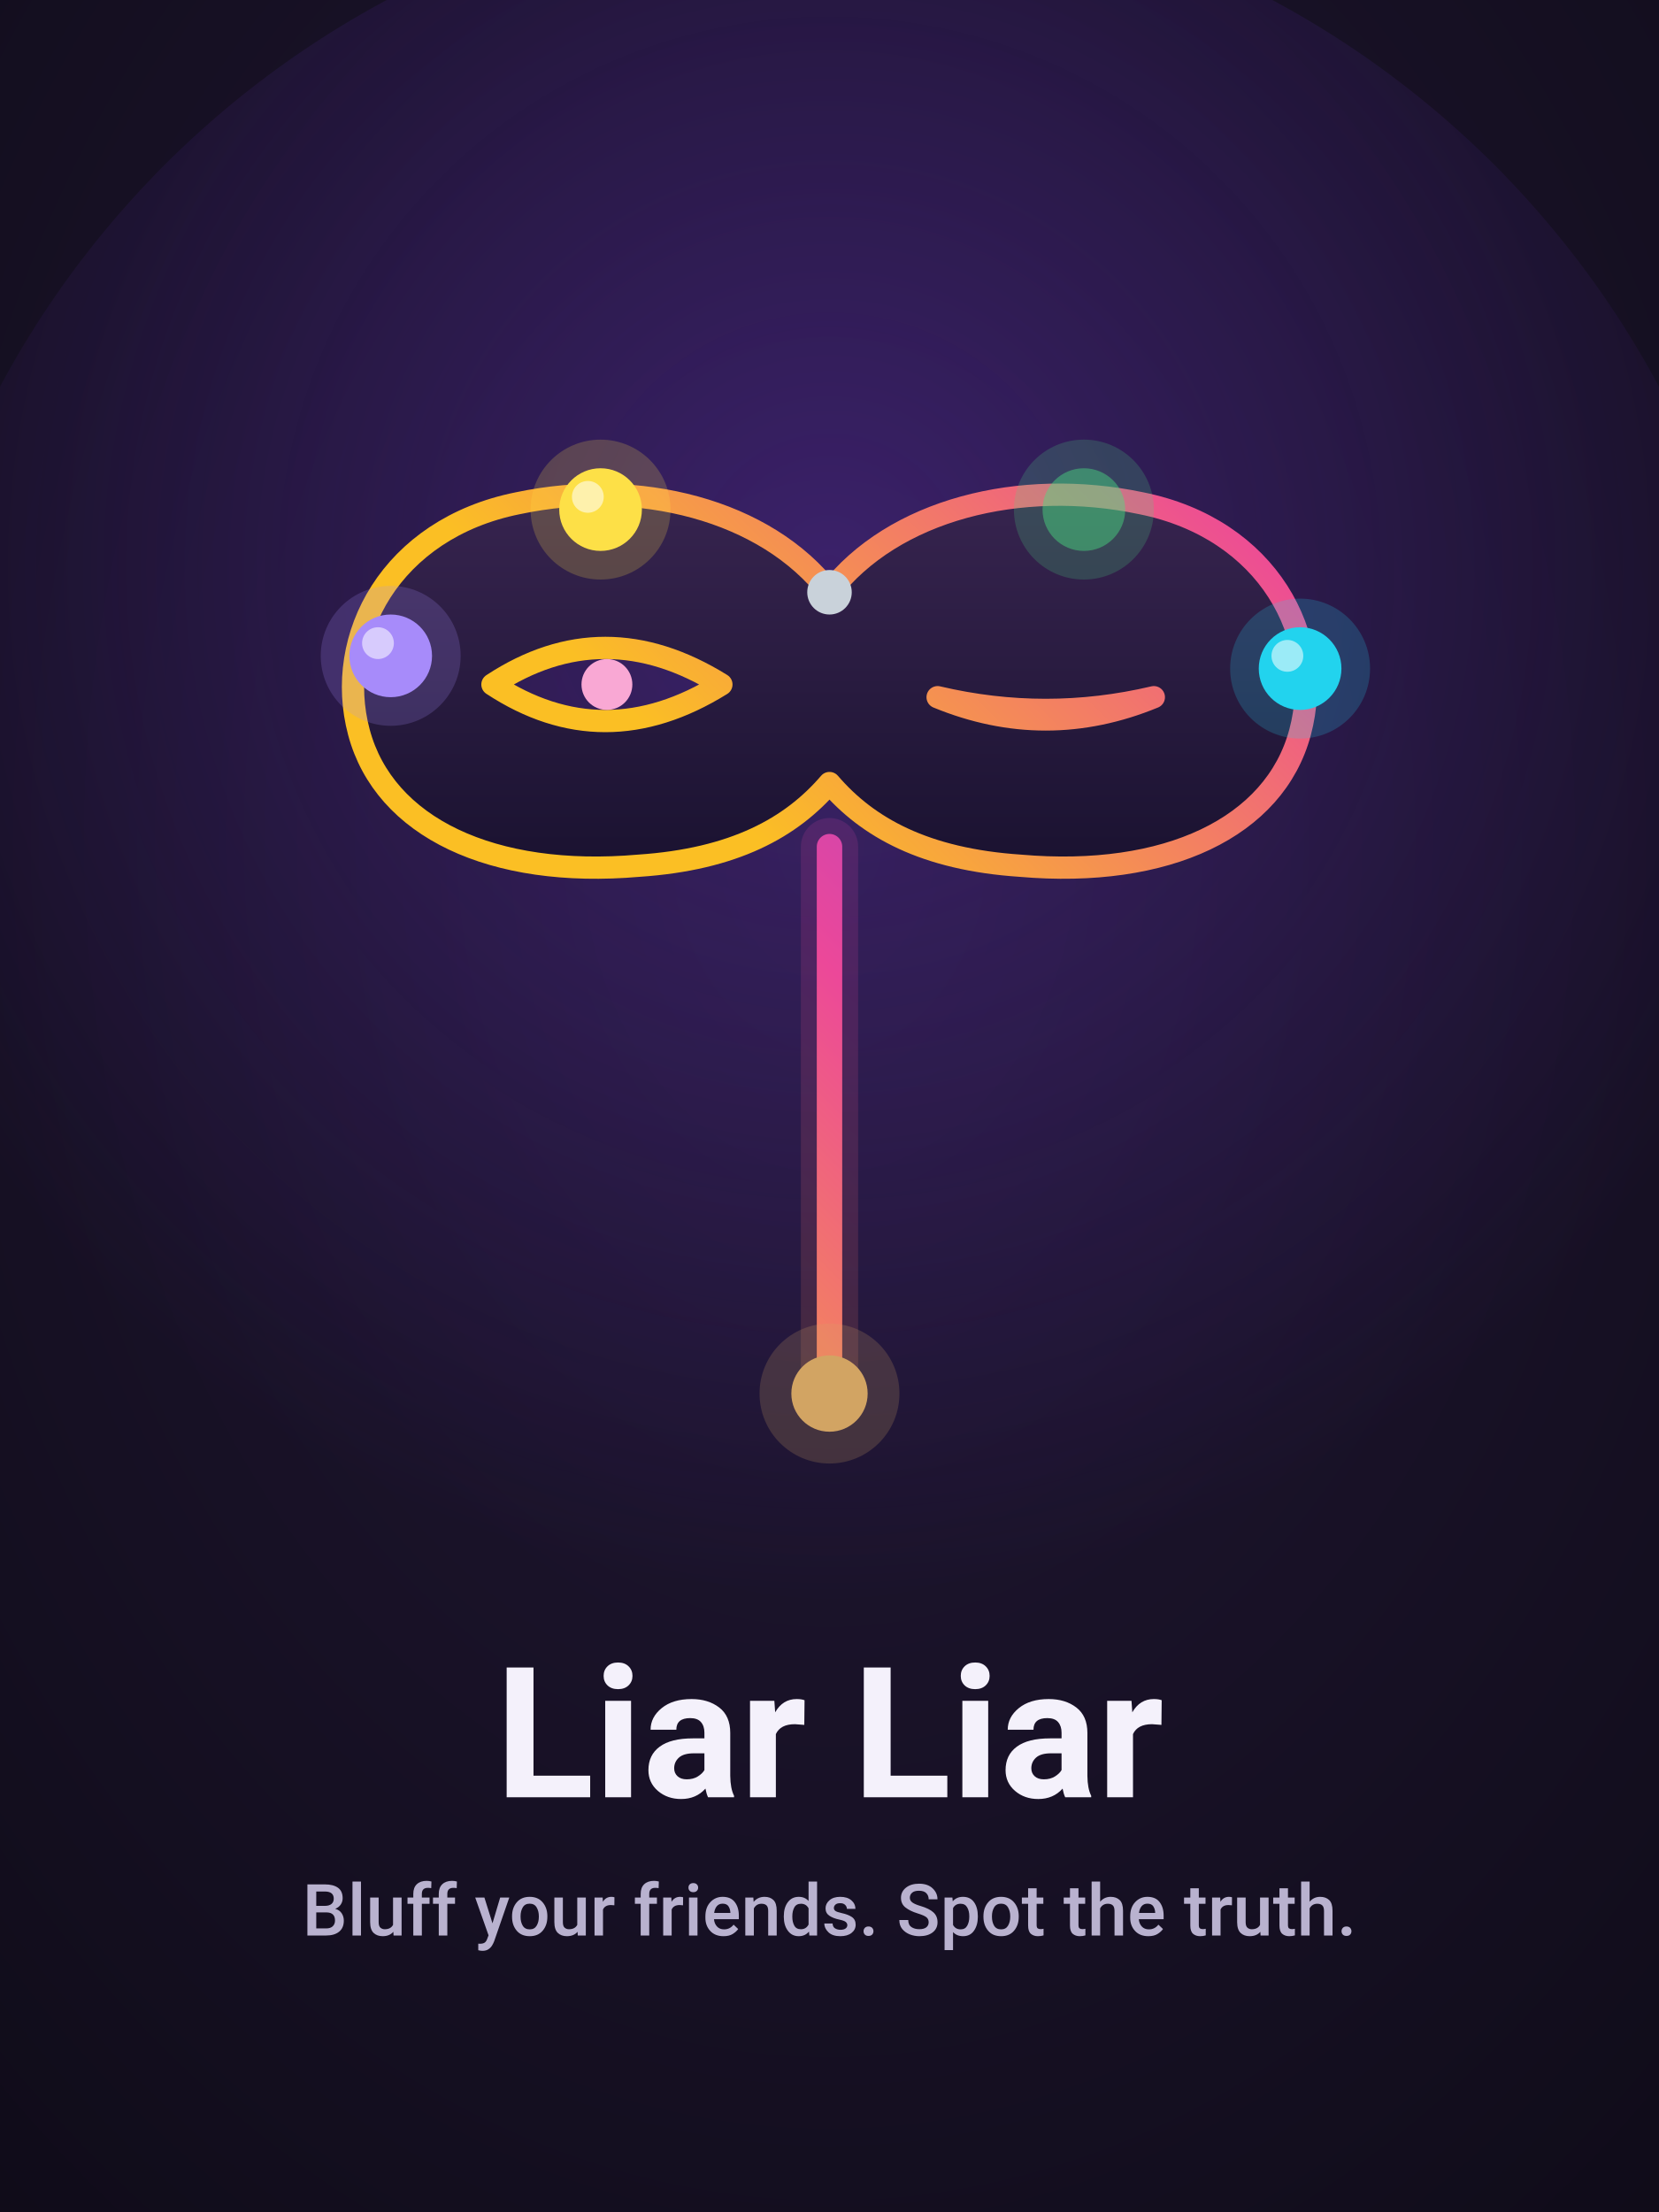
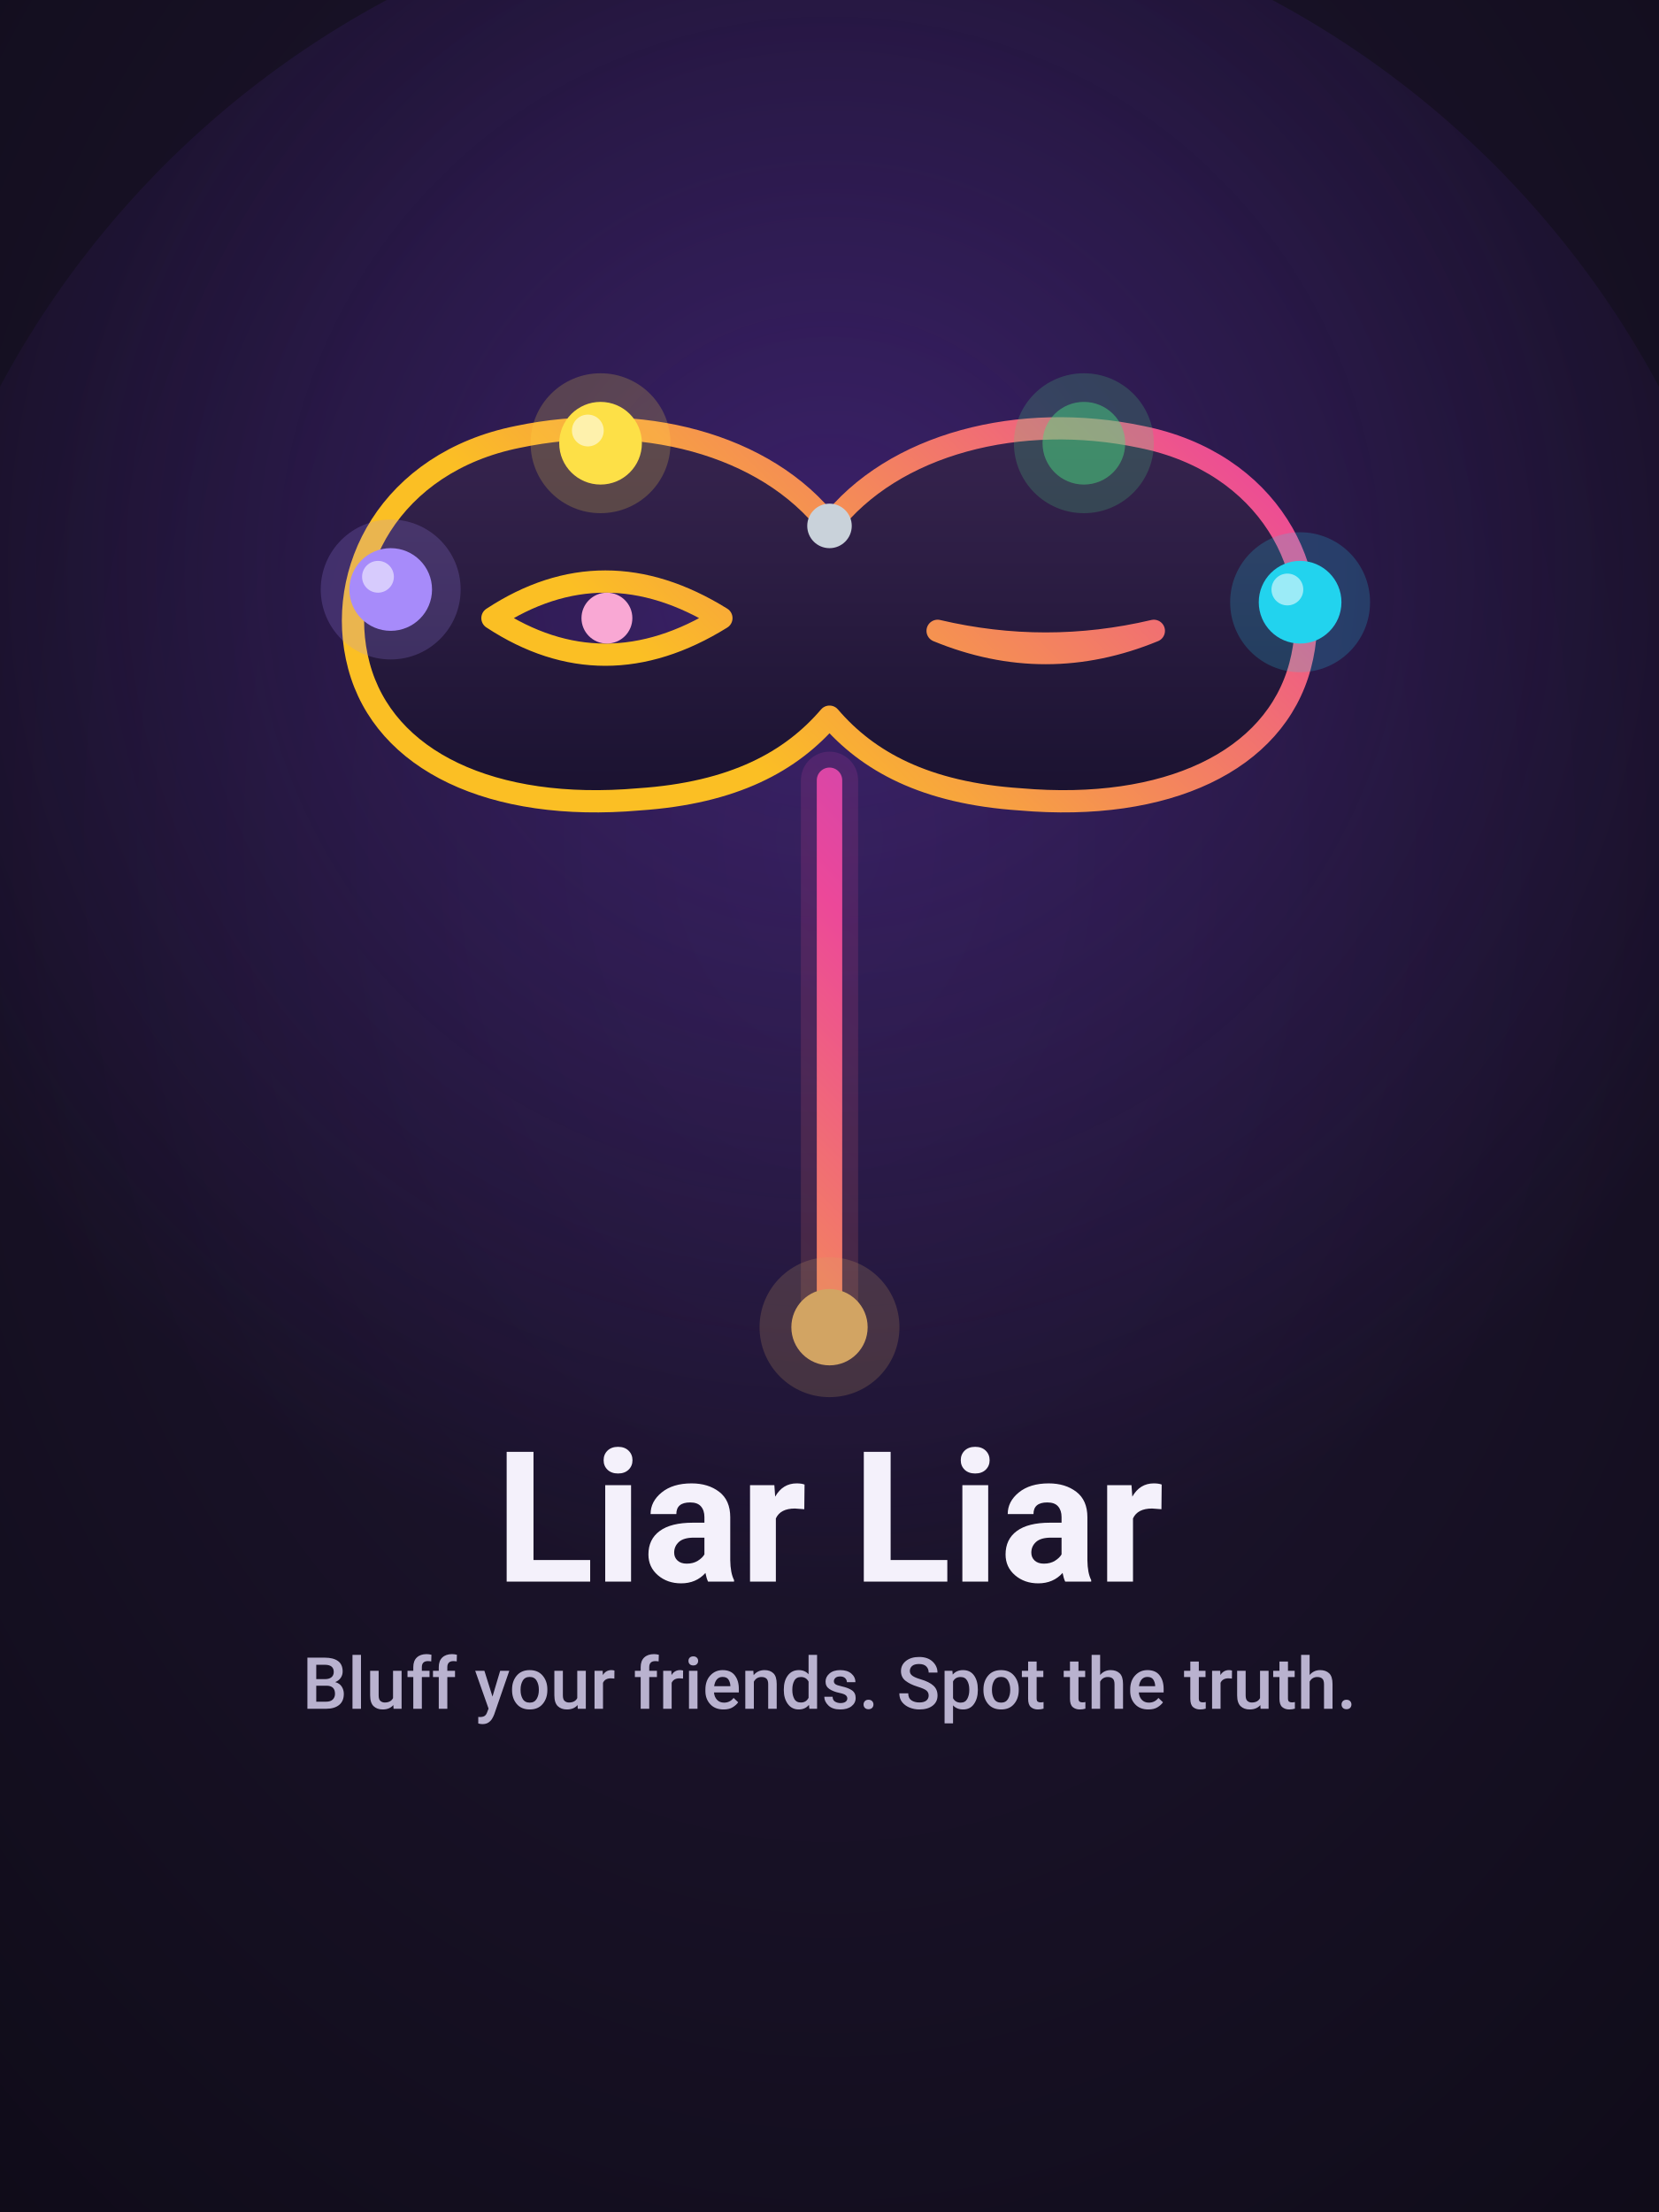
<svg xmlns="http://www.w3.org/2000/svg" viewBox="0 0 600 800" width="600" height="800" role="img" aria-label="Branch out Liar Liar">
  <defs>
    <linearGradient id="hllp-spark" gradientUnits="userSpaceOnUse" x1="360" y1="380" x2="620" y2="120">
      <stop offset="0" stop-color="#FBBF24" />
      <stop offset="0.5" stop-color="#EC4899" />
      <stop offset="1" stop-color="#7C3AED" />
    </linearGradient>
    <radialGradient id="hllp-bg" cx="0.5" cy="0.38" r="0.9">
      <stop offset="0" stop-color="#221836" />
      <stop offset="1" stop-color="#0d0a15" />
    </radialGradient>
    <radialGradient id="hllp-glow" cx="0.5" cy="0.36" r="0.55">
      <stop offset="0" stop-color="#7C3AED" stop-opacity="0.30" />
      <stop offset="1" stop-color="#7C3AED" stop-opacity="0" />
    </radialGradient>
    <linearGradient id="hllp-face" x1="0" y1="0" x2="0" y2="1">
      <stop offset="0" stop-color="#37244f" />
      <stop offset="1" stop-color="#1a1230" />
    </linearGradient>
  </defs>
  <rect width="600" height="800" fill="url(#hllp-bg)" />
  <circle cx="300" cy="300" r="340" fill="url(#hllp-glow)" />
-   <g transform="translate(300 320) scale(1.15) translate(-510 -244)">
+   <g transform="translate(300 296) scale(1.15) translate(-510 -244)">
    <g stroke-linecap="round" fill="none" stroke="url(#hllp-spark)">
      <path d="M510 232 L510 404" stroke-width="18" opacity="0.16" />
      <path d="M510 232 L510 404" stroke-width="8" />
    </g>
    <path fill-rule="evenodd" fill="url(#hllp-face)" stroke="url(#hllp-spark)" stroke-width="7" stroke-linejoin="round" transform="translate(254 -24)" d="M256 176 C236 150 196 140 158 148 C118 156 100 190 108 220 C116 250 150 266 196 262 C226 260 244 250 256 236 C268 250 286 260 316 262 C362 266 396 250 404 220 C412 190 394 156 354 148 C316 140 276 150 256 176 Z              M150 205 Q185 182 222 205 Q185 228 150 205 Z              M290 209 Q324 223 358 209 Q324 217 290 209 Z" />
    <circle cx="440" cy="181" r="8" fill="#F9A8D4" />
    <g opacity="0.20">
      <circle cx="372" cy="172" r="22" fill="#A78BFA" />
      <circle cx="438" cy="126" r="22" fill="#FDE047" />
      <circle cx="590" cy="126" r="22" fill="#4ADE80" />
      <circle cx="658" cy="176" r="22" fill="#22D3EE" />
      <circle cx="510" cy="404" r="22" fill="#d2a463" />
    </g>
    <circle cx="372" cy="172" r="13" fill="#A78BFA" />
    <circle cx="438" cy="126" r="13" fill="#FDE047" />
    <circle cx="590" cy="126" r="13" fill="#4ADE80" opacity="0.45" />
    <circle cx="658" cy="176" r="13" fill="#22D3EE" />
    <circle cx="510" cy="152" r="7" fill="#c9d2da" />
    <g fill="#ffffff" opacity="0.55">
      <circle cx="368" cy="168" r="5" />
      <circle cx="434" cy="122" r="5" />
      <circle cx="654" cy="172" r="5" />
    </g>
    <circle cx="510" cy="404" r="12" fill="#d2a463" />
  </g>
-   <text x="300" y="650" text-anchor="middle" font-family="-apple-system, BlinkMacSystemFont, 'Segoe UI', Roboto, sans-serif" font-size="66" font-weight="700" fill="#f4f1fb">Liar Liar</text>
-   <text x="300" y="700" text-anchor="middle" font-family="-apple-system, BlinkMacSystemFont, 'Segoe UI', Roboto, sans-serif" font-size="26" font-weight="500" fill="#b9b2cf">Bluff your friends. Spot the truth.</text>
+   <text x="300" y="572" text-anchor="middle" font-family="-apple-system, BlinkMacSystemFont, 'Segoe UI', Roboto, sans-serif" font-size="66" font-weight="700" fill="#f4f1fb">Liar Liar</text>
+   <text x="300" y="618" text-anchor="middle" font-family="-apple-system, BlinkMacSystemFont, 'Segoe UI', Roboto, sans-serif" font-size="26" font-weight="500" fill="#b9b2cf">Bluff your friends. Spot the truth.</text>
</svg>
